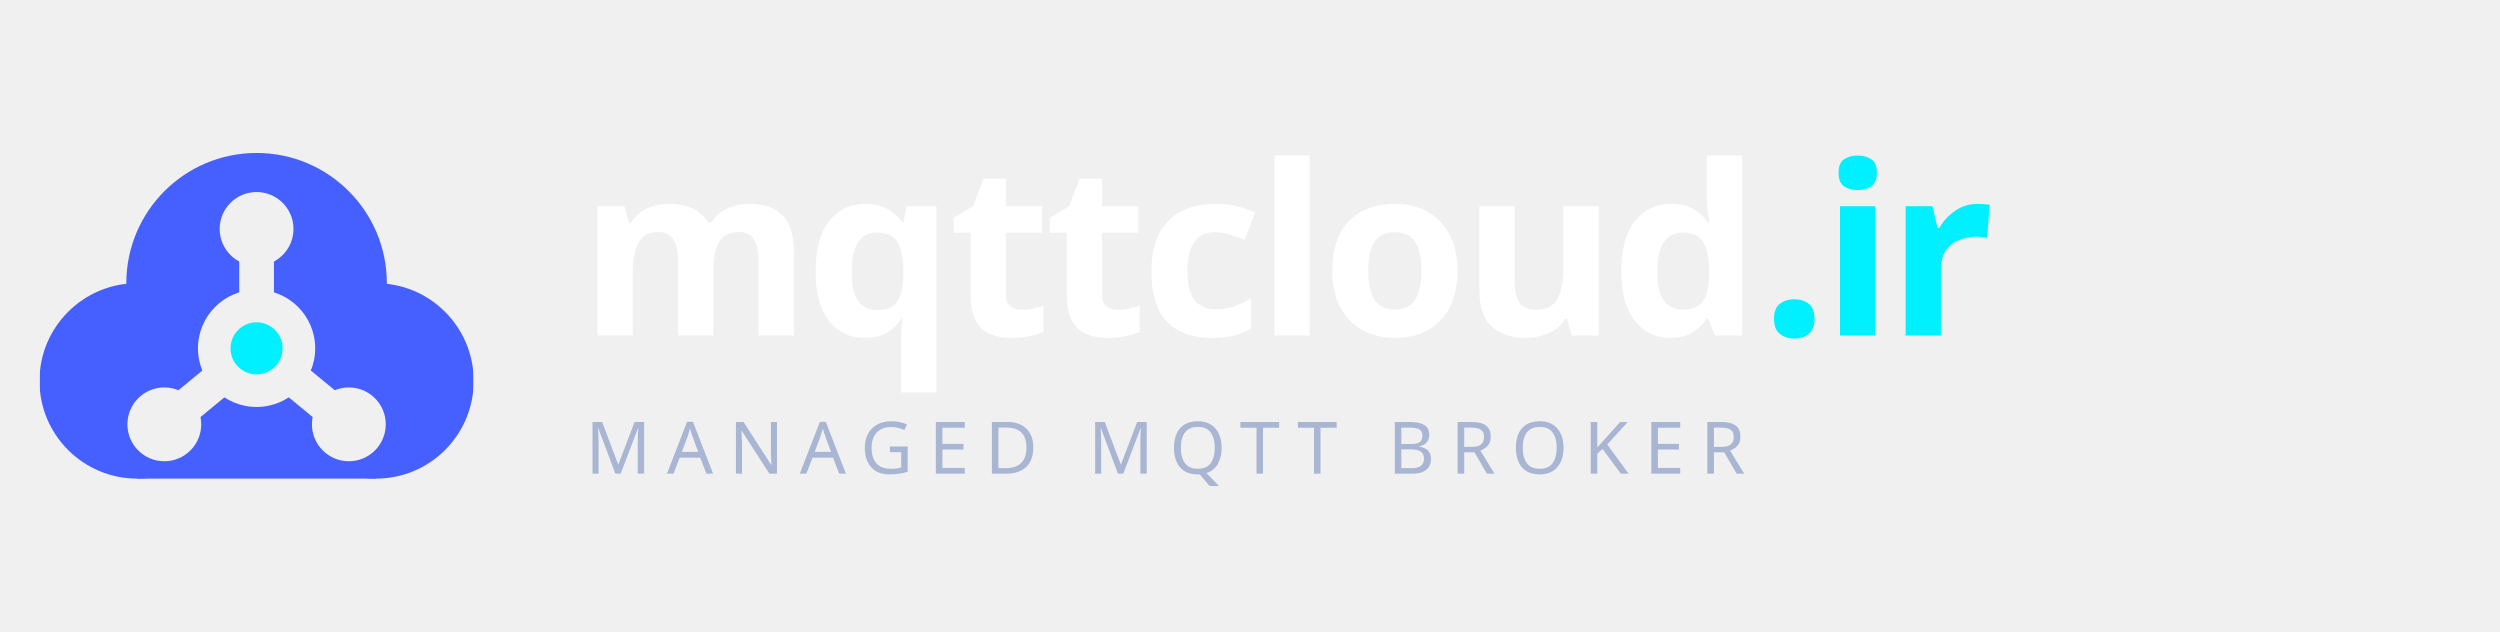
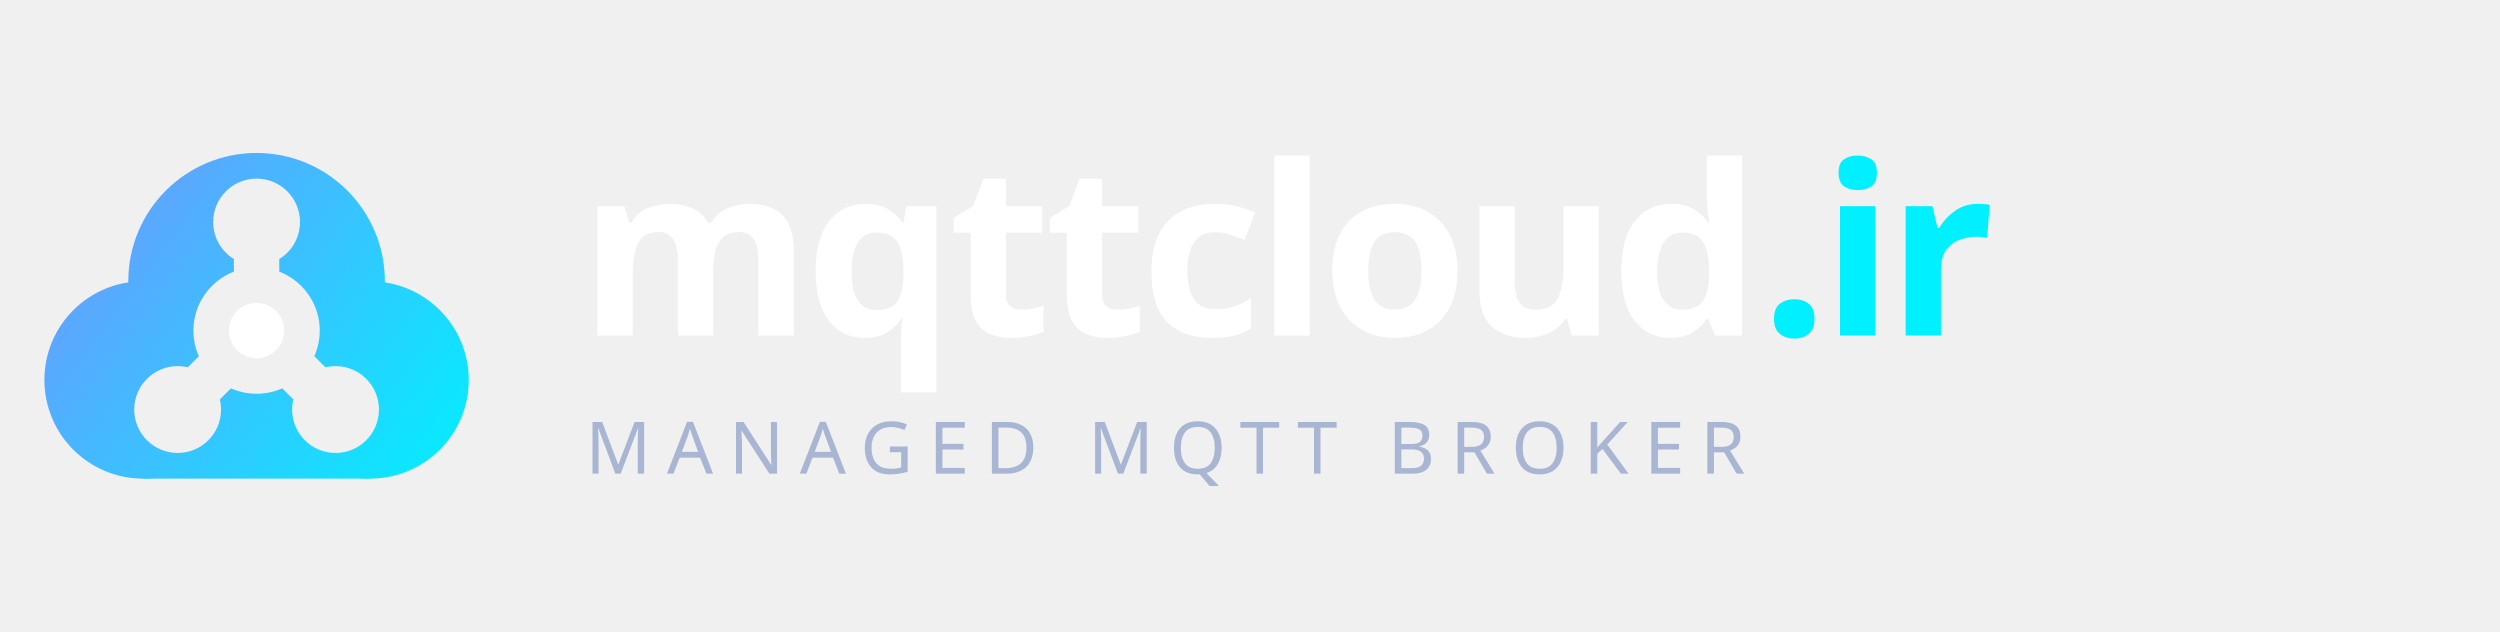
<svg xmlns="http://www.w3.org/2000/svg" width="380" height="96" viewBox="0 0 380 96" fill="none">
  <defs>
-     <mask id="mqc-logo-cut-dark" maskUnits="userSpaceOnUse" x="0" y="0" width="64" height="64">
+     <linearGradient id="mqc-logo-dark-fill" x1="10" y1="15" x2="54" y2="48" gradientUnits="userSpaceOnUse">
+       <stop offset="0" stop-color="#7592ff" />
+       <stop offset="1" stop-color="#00f0ff" />
+     </linearGradient>
+     <mask id="mqc-logo-dark-cut" maskUnits="userSpaceOnUse" x="0" y="0" width="64" height="64">
      <rect width="64" height="64" fill="#fff" />
-       <path d="M32 35 L32 24 M32 35 L23.5 42 M32 35 L40.5 42" stroke="#000" stroke-width="3.2" stroke-linecap="round" />
-       <circle cx="32" cy="24" r="3.4" fill="#000" />
-       <circle cx="23.5" cy="42" r="3.4" fill="#000" />
-       <circle cx="40.5" cy="42" r="3.4" fill="#000" />
-       <circle cx="32" cy="35" r="5.4" fill="#000" />
+       <path d="M32 33 L32 22 M32 33 L24 41 M32 33 L40 41" stroke="#000" stroke-width="4.6" stroke-linecap="round" />
+       <circle cx="32" cy="22" r="4.4" fill="#000" />
+       <circle cx="24" cy="41" r="4.4" fill="#000" />
+       <circle cx="40" cy="41" r="4.4" fill="#000" />
+       <circle cx="32" cy="33" r="6.4" fill="#000" />
    </mask>
  </defs>
-   <svg x="6" y="15" width="66" height="66" viewBox="12 12 40 40">
-     <g mask="url(#mqc-logo-cut-dark)" fill="#465fff">
-       <circle cx="21" cy="38" r="9" />
-       <circle cx="43" cy="38" r="9" />
-       <circle cx="32" cy="29" r="12" />
-       <rect x="21" y="38" width="22" height="9" />
+   <svg x="6" y="15" width="66" height="66" viewBox="10 9.5 44 44">
+     <g mask="url(#mqc-logo-dark-cut)" fill="url(#mqc-logo-dark-fill)">
+       <circle cx="20.5" cy="38" r="10" />
+       <circle cx="43.5" cy="38" r="10" />
+       <circle cx="32" cy="28" r="13" />
+       <rect x="20.5" y="38" width="23" height="10" />
    </g>
-     <circle cx="32" cy="35" r="2.4" fill="#00f0ff" />
+     <circle cx="32" cy="33" r="2.8" fill="#ffffff" />
  </svg>
  <text x="88" y="51" font-family="'Space Grotesk', sans-serif" font-size="36" font-weight="700" letter-spacing="-1" fill="#ffffff">mqttcloud<tspan fill="#00f0ff">.ir</tspan>
  </text>
  <text x="89" y="72" font-family="'Space Grotesk', sans-serif" font-size="11" letter-spacing="2.4" fill="#a9b6d3">MANAGED MQTT BROKER</text>
</svg>
